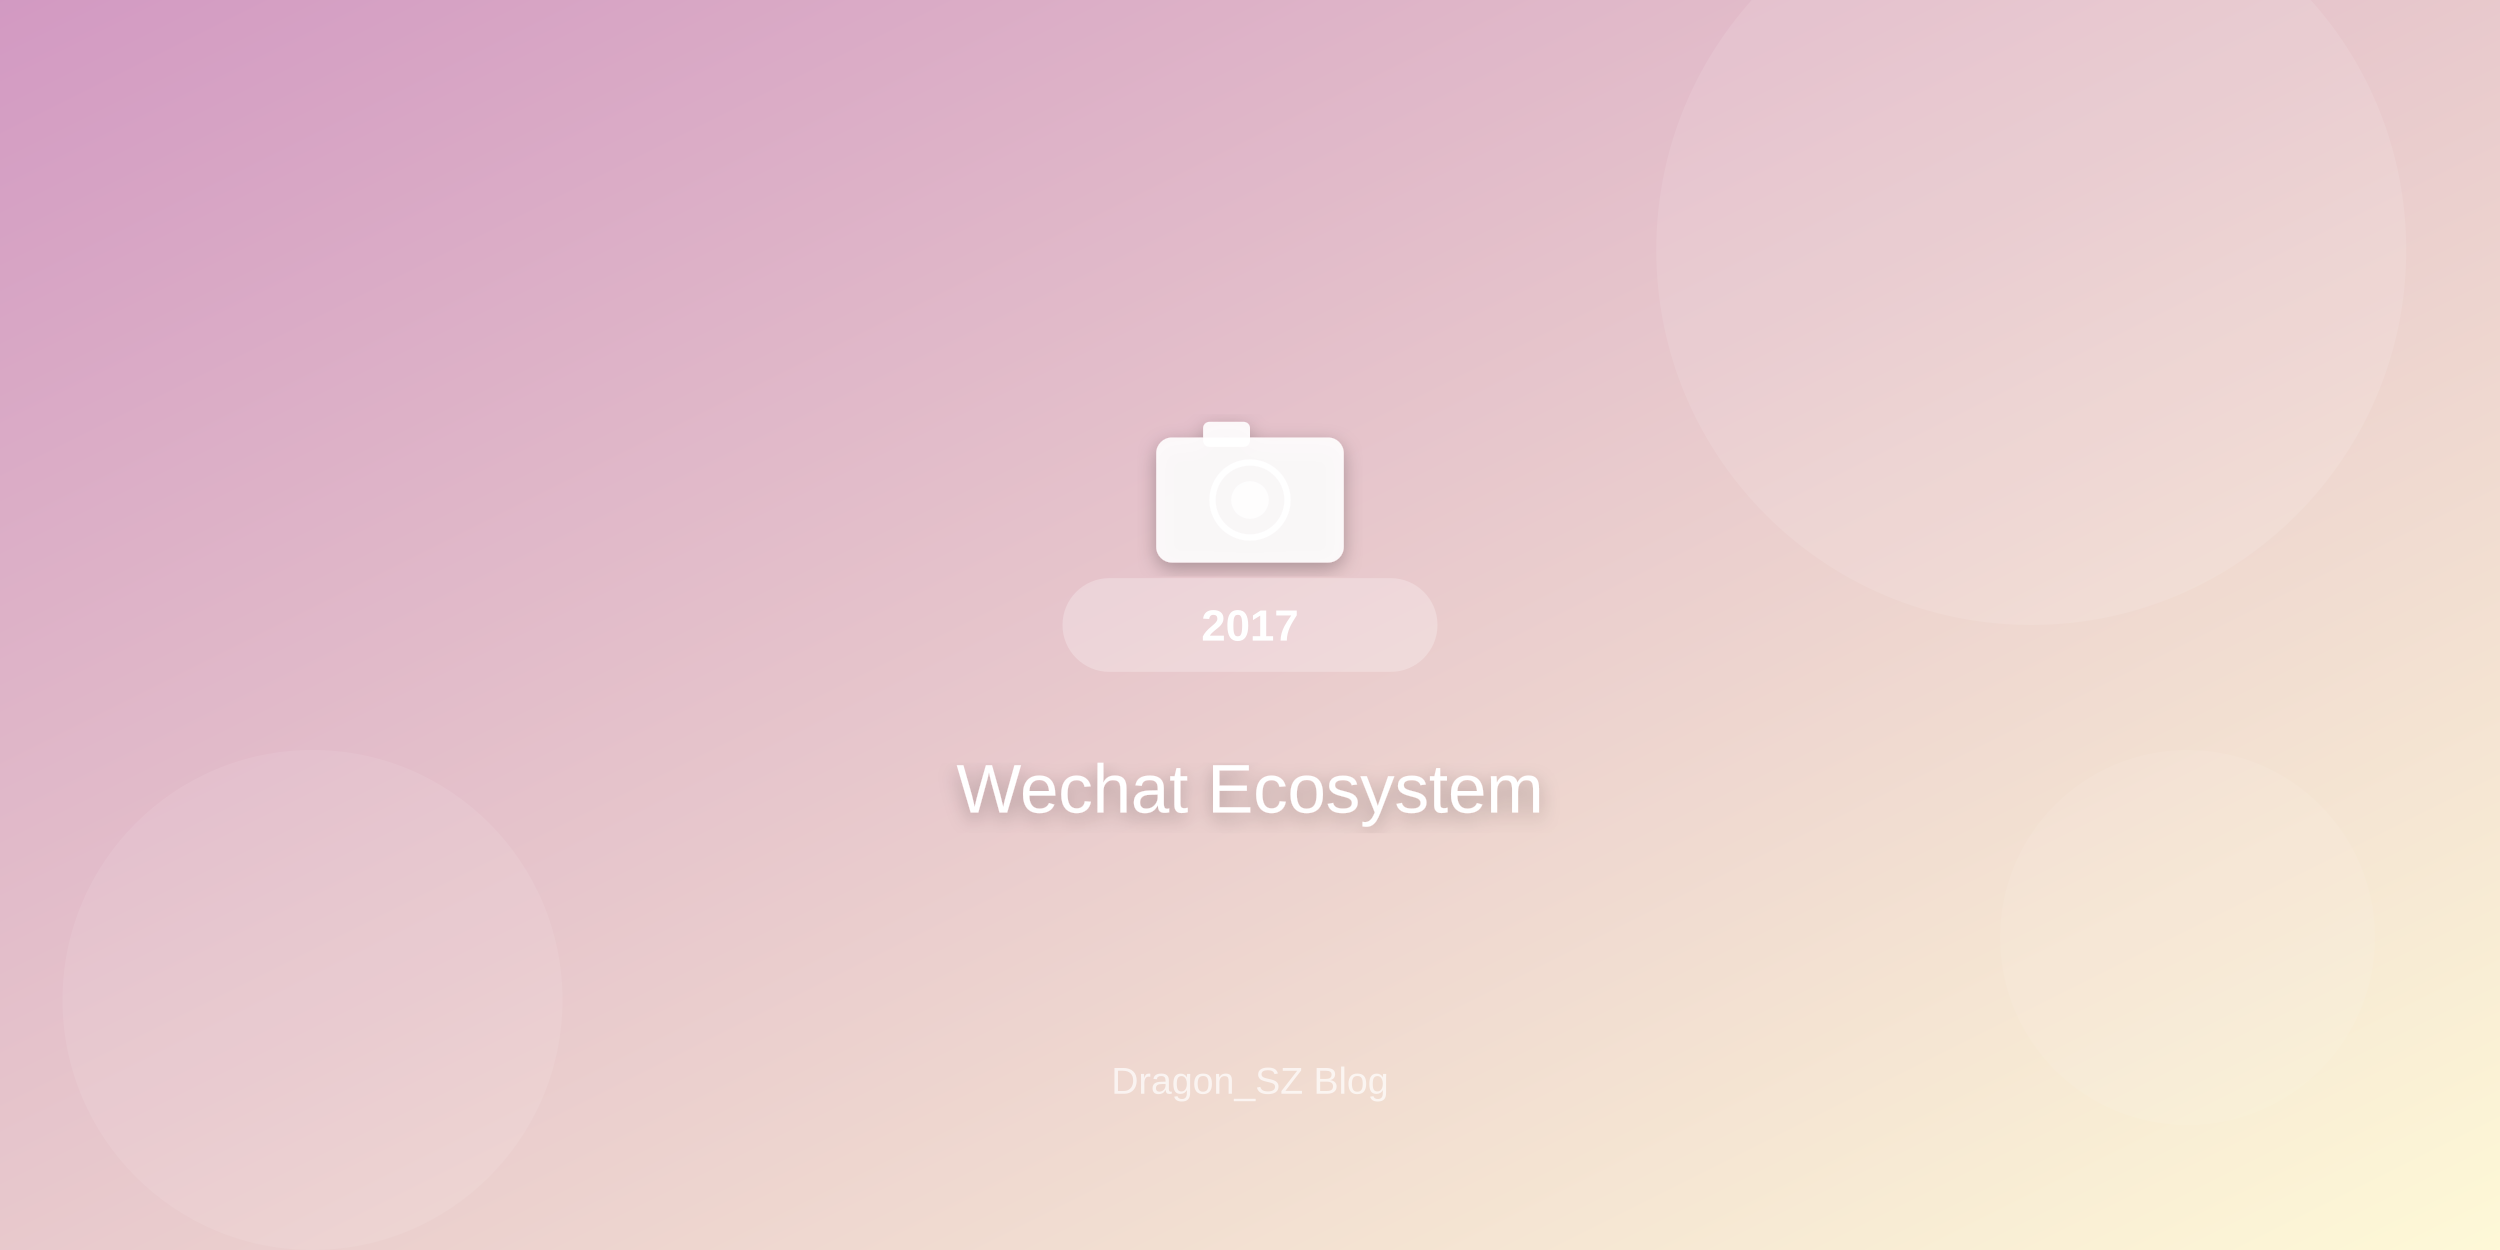
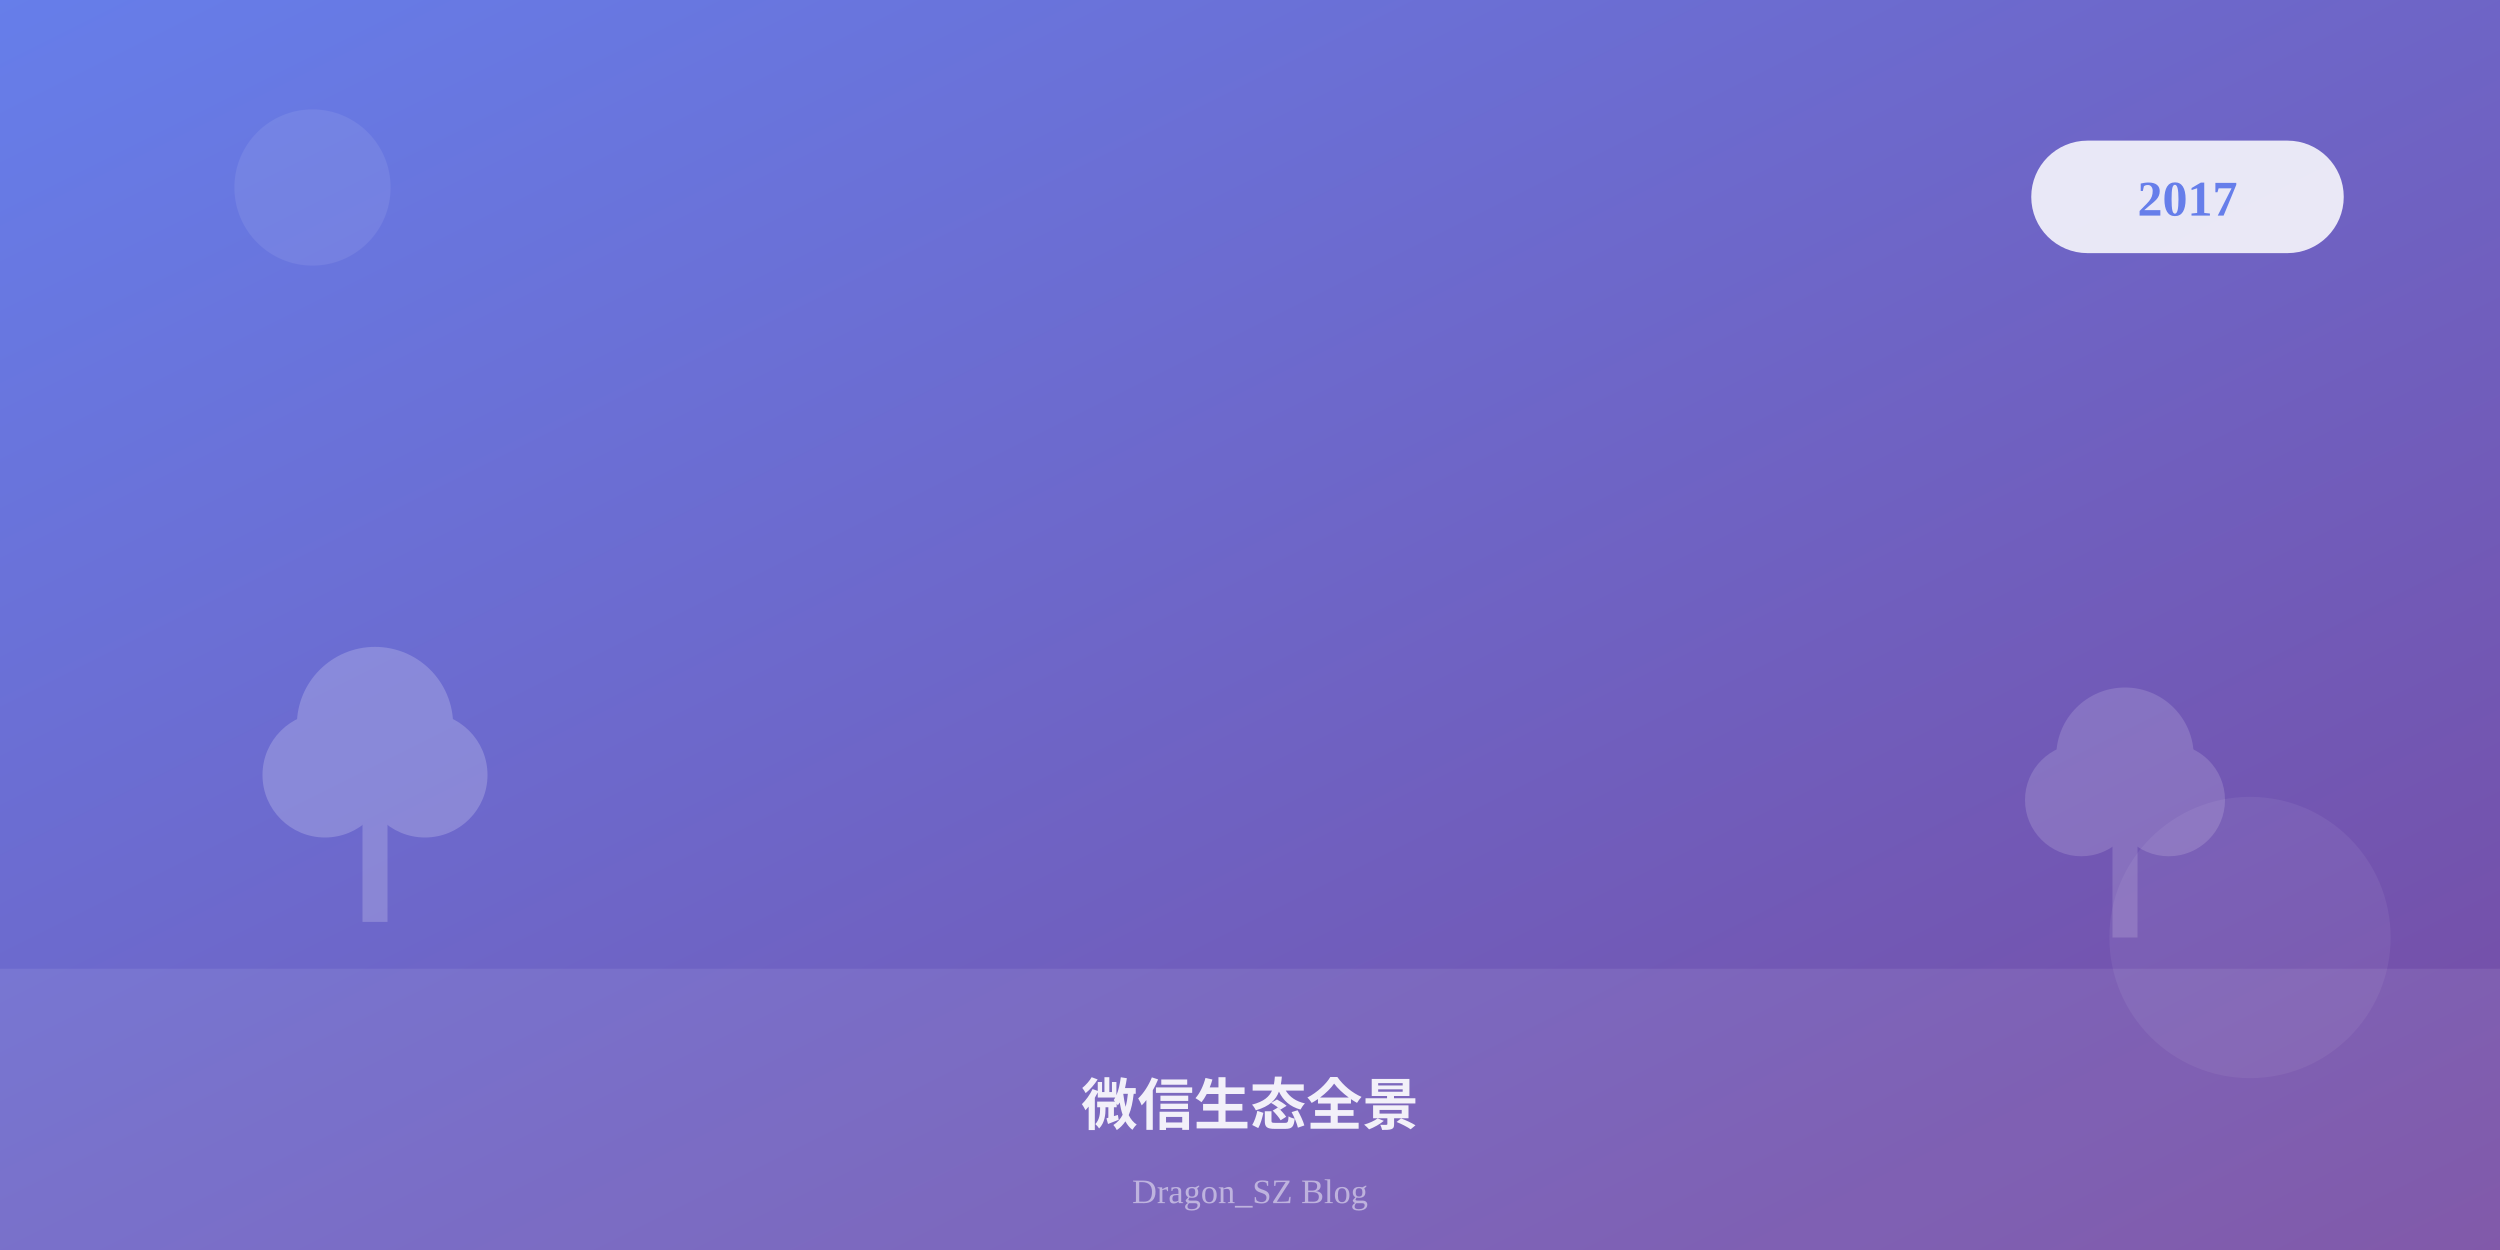
- <svg xmlns="http://www.w3.org/2000/svg" width="800" height="400" viewBox="0 0 800 400">
+ <svg xmlns="http://www.w3.org/2000/svg" viewBox="0 0 800 400" width="100%" height="100%">
  <defs>
-     <linearGradient id="grad" x1="0%" y1="0%" x2="100%" y2="100%">
-       <stop offset="0%" style="stop-color:#d299c2;stop-opacity:1" />
-       <stop offset="100%" style="stop-color:#fef9d7;stop-opacity:1" />
+     <linearGradient id="bg" x1="0%" y1="0%" x2="100%" y2="100%">
+       <stop offset="0%" style="stop-color:#667eea;stop-opacity:1" />
+       <stop offset="100%" style="stop-color:#764ba2;stop-opacity:1" />
    </linearGradient>
-     <filter id="shadow">
-       <feDropShadow dx="0" dy="2" stdDeviation="3" flood-opacity="0.3" />
-     </filter>
  </defs>
-   <rect width="800" height="400" fill="url(#grad)" rx="0" />
-   <circle cx="650" cy="80" r="120" fill="white" opacity="0.1" />
-   <circle cx="100" cy="320" r="80" fill="white" opacity="0.08" />
-   <circle cx="700" cy="300" r="60" fill="white" opacity="0.06" />
-   <g transform="translate(360, 120)" filter="url(#shadow)">
-     <rect x="10" y="20" width="60" height="40" rx="5" fill="white" opacity="0.9" />
-     <circle cx="40" cy="40" r="12" fill="none" stroke="white" stroke-width="2" opacity="0.9" />
-     <circle cx="40" cy="40" r="6" fill="white" opacity="0.7" />
-     <rect x="25" y="15" width="15" height="8" rx="2" fill="white" opacity="0.9" />
+   <rect width="800" height="400" fill="url(#bg)" />
+   <g transform="translate(120, 240)" opacity="0.2">
+     <rect x="-4" y="0" width="8" height="55" fill="white" />
+     <circle cx="0" cy="-8" r="25" fill="white" />
+     <circle cx="-16" cy="8" r="20" fill="white" />
+     <circle cx="16" cy="8" r="20" fill="white" />
  </g>
-   <rect x="340" y="185" width="120" height="30" rx="15" fill="white" opacity="0.25" />
-   <text x="400" y="205" font-family="Arial, sans-serif" font-size="14" fill="white" text-anchor="middle" font-weight="bold">2017</text>
-   <text x="400" y="260" font-family="Arial, sans-serif" font-size="22" fill="white" text-anchor="middle" filter="url(#shadow)">Wechat Ecosystem</text>
-   <text x="400" y="350" font-family="Arial, sans-serif" font-size="12" fill="white" text-anchor="middle" opacity="0.7">Dragon_SZ Blog</text>
+   <g transform="translate(680, 250)" opacity="0.15">
+     <rect x="-4" y="0" width="8" height="50" fill="white" />
+     <circle cx="0" cy="-8" r="22" fill="white" />
+     <circle cx="-14" cy="6" r="18" fill="white" />
+     <circle cx="14" cy="6" r="18" fill="white" />
+   </g>
+   <circle cx="100" cy="60" r="25" fill="white" opacity="0.08" />
+   <circle cx="720" cy="300" r="45" fill="white" opacity="0.06" />
+   <rect x="0" y="310" width="800" height="90" fill="white" opacity="0.08" />
+   <g transform="translate(650, 45)">
+     <rect width="100" height="36" rx="18" fill="white" opacity="0.85" />
+     <text x="50" y="24" text-anchor="middle" font-size="16" font-weight="bold" fill="#667eea">2017</text>
+   </g>
+   <text x="400" y="360" text-anchor="middle" font-size="18" font-weight="bold" fill="white" opacity="0.9">微信生态全景</text>
+   <text x="400" y="385" text-anchor="middle" font-size="11" fill="white" opacity="0.5">Dragon_SZ Blog</text>
</svg>
